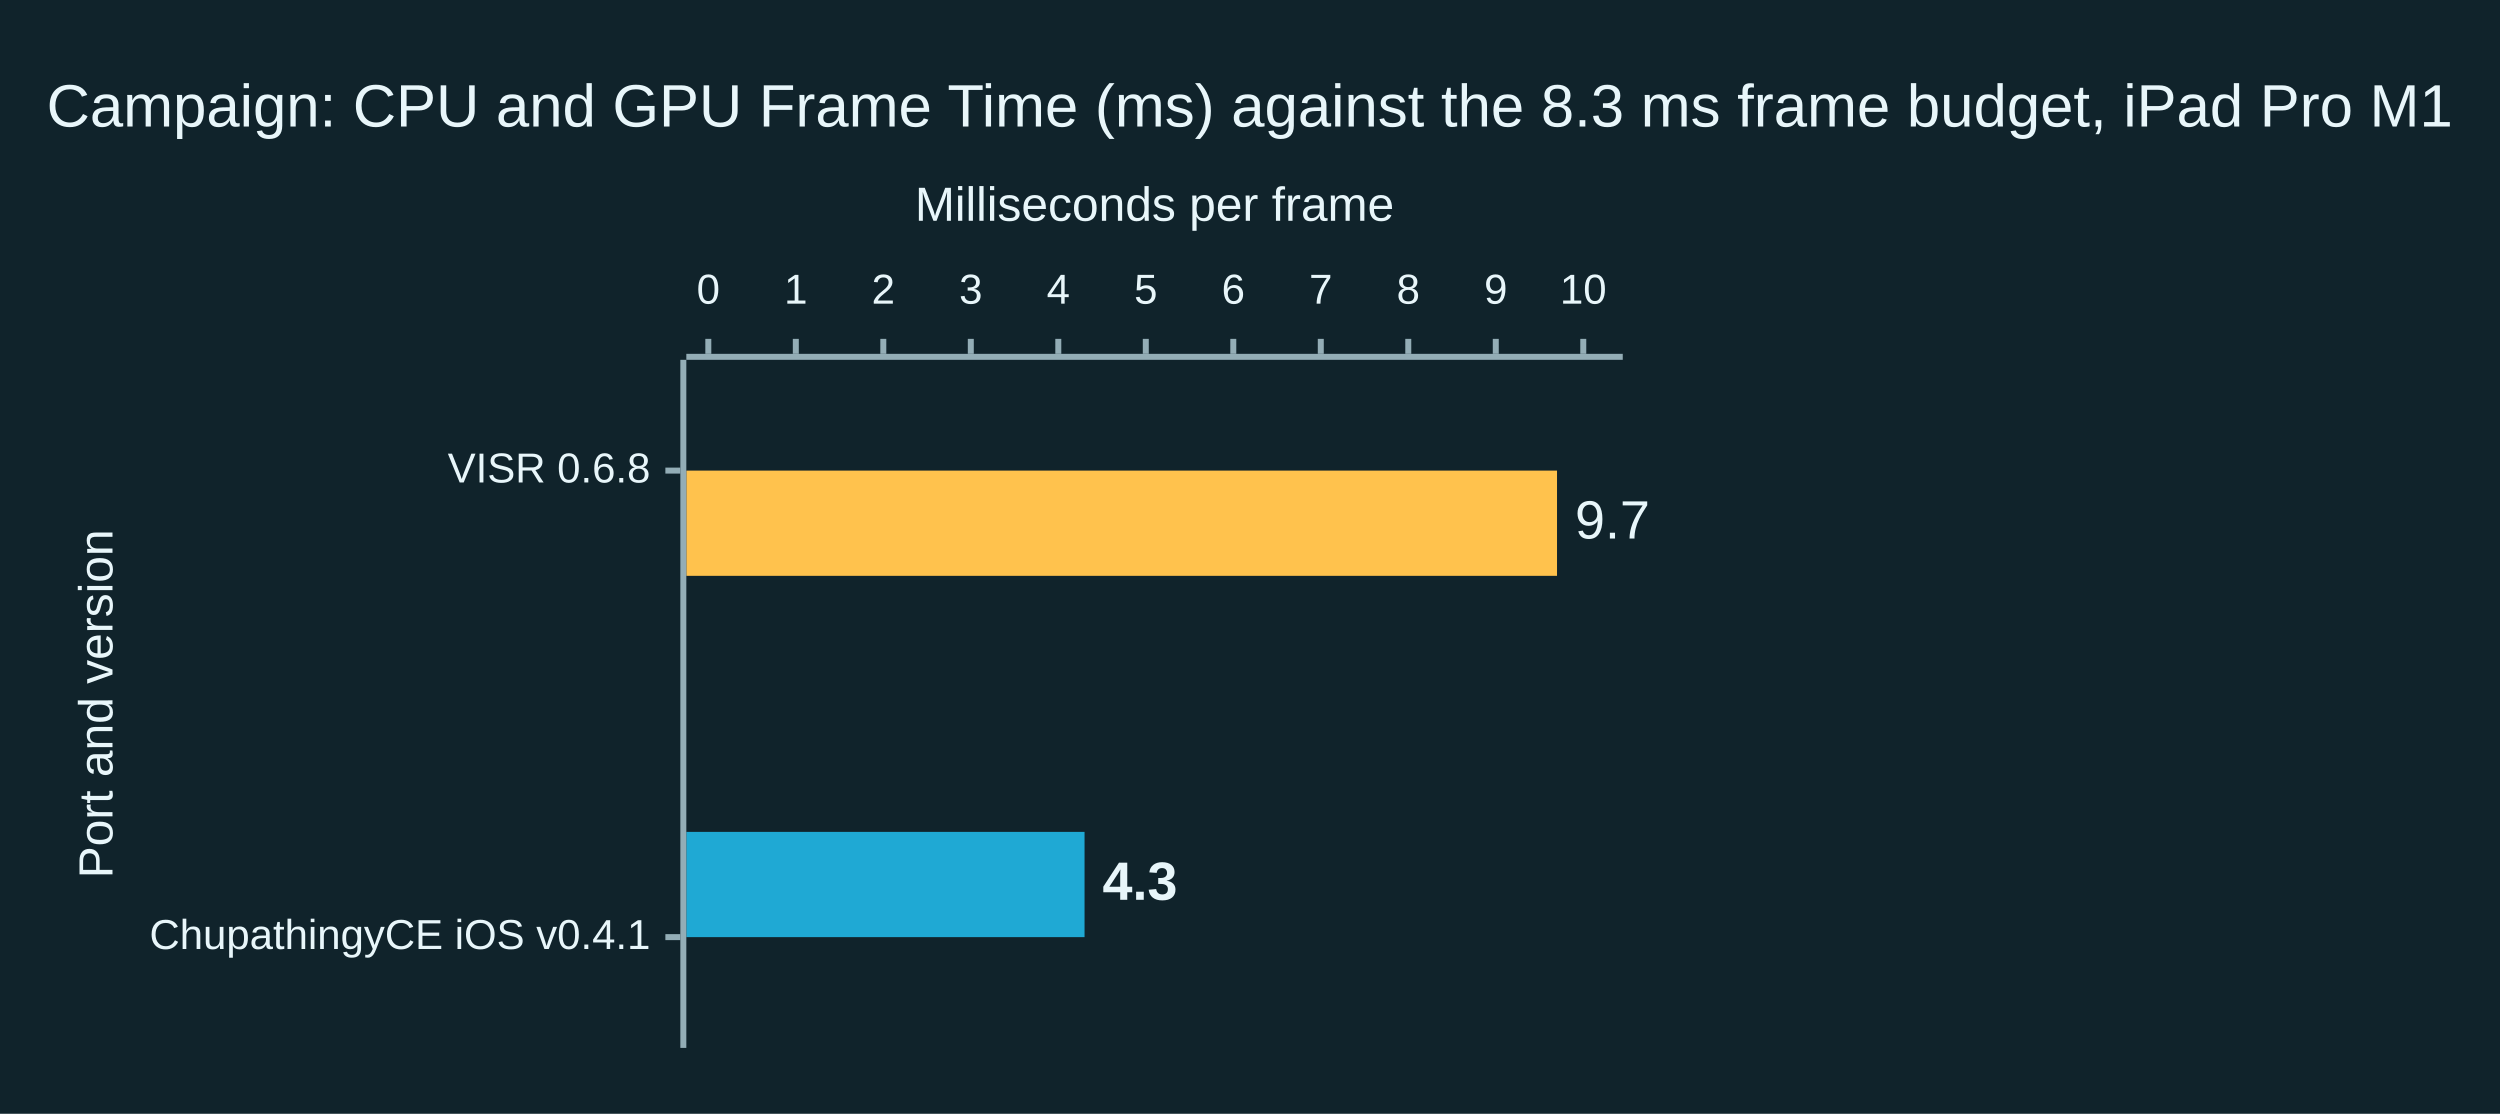
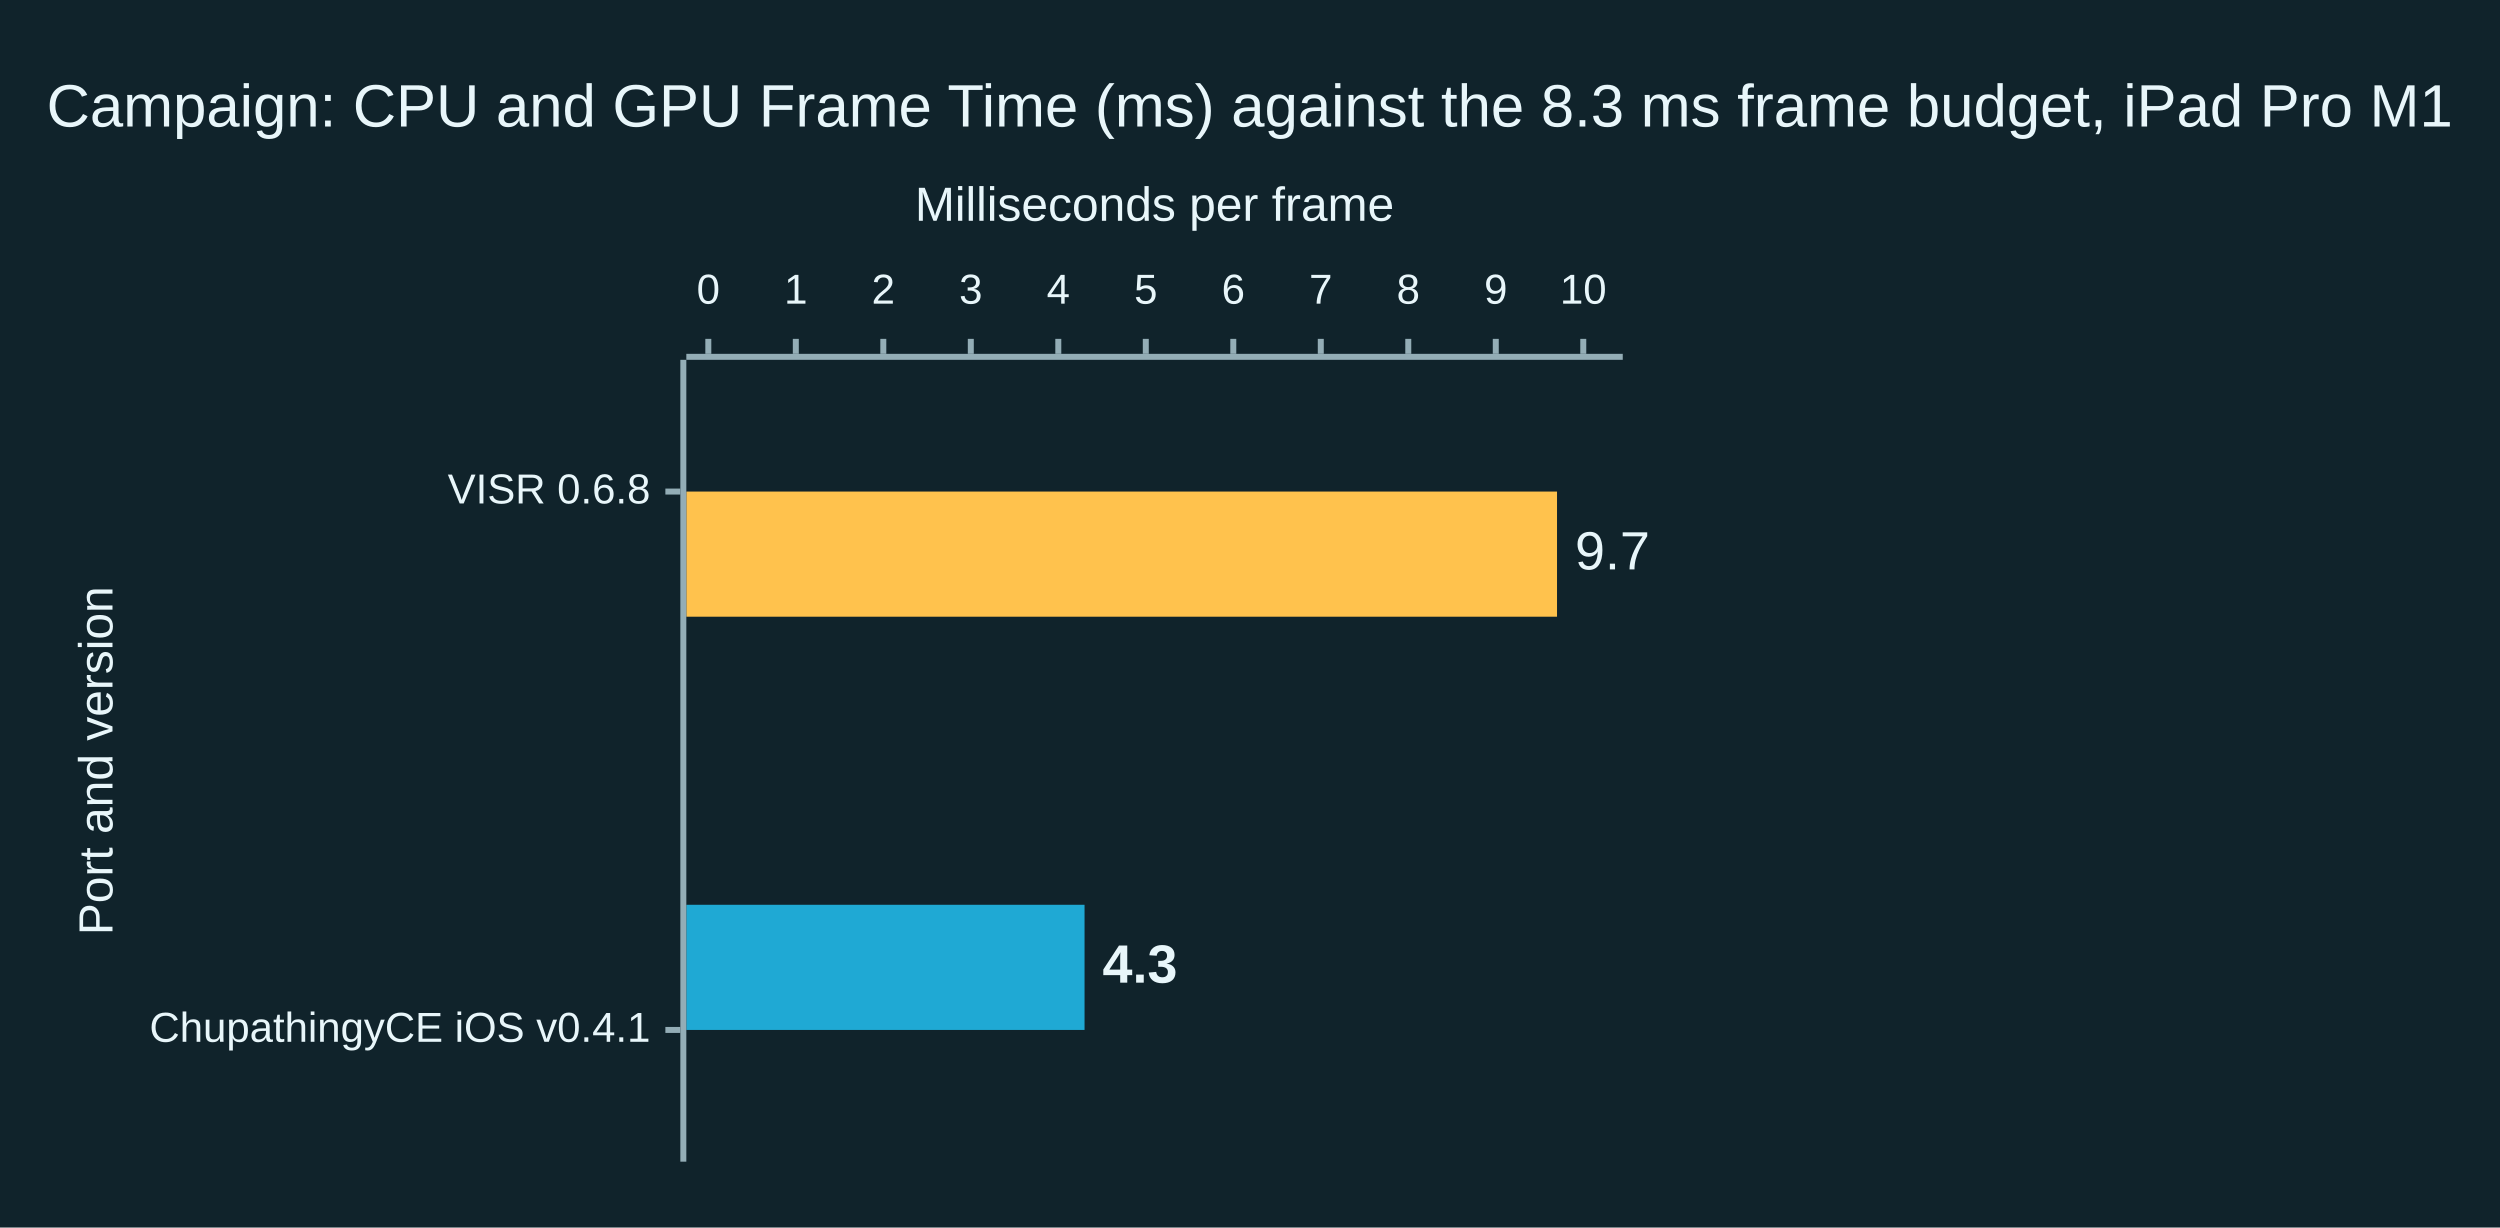
- <svg xmlns="http://www.w3.org/2000/svg" color="#e8f6fa" id="static" width="100%" style="max-width: 835px;" viewBox="-22 -15 835 372" role="graphics-document document" aria-roledescription="xychart">
+ <svg xmlns="http://www.w3.org/2000/svg" color="#e8f6fa" id="static" width="100%" style="max-width: 835px;" viewBox="-22 -15 835 410" role="graphics-document document" aria-roledescription="xychart">
  <style>#static{font-family:"trebuchet ms",verdana,arial,sans-serif;font-size:16px;fill:#333;}@keyframes edge-animation-frame{from{stroke-dashoffset:0;}}@keyframes dash{to{stroke-dashoffset:0;}}#static .edge-animation-slow{stroke-dasharray:9,5!important;stroke-dashoffset:900;animation:dash 50s linear infinite;stroke-linecap:round;}#static .edge-animation-fast{stroke-dasharray:9,5!important;stroke-dashoffset:900;animation:dash 20s linear infinite;stroke-linecap:round;}#static .error-icon{fill:hsl(220.588, 100%, 98.333%);}#static .error-text{fill:rgb(8.5, 5.75, 0);stroke:rgb(8.5, 5.75, 0);}#static .edge-thickness-normal{stroke-width:1px;}#static .edge-thickness-thick{stroke-width:3.5px;}#static .edge-pattern-solid{stroke-dasharray:0;}#static .edge-thickness-invisible{stroke-width:0;fill:none;}#static .edge-pattern-dashed{stroke-dasharray:3;}#static .edge-pattern-dotted{stroke-dasharray:2;}#static .marker{fill:#0b0b0b;stroke:#0b0b0b;}#static .marker.cross{stroke:#0b0b0b;}#static svg{font-family:"trebuchet ms",verdana,arial,sans-serif;font-size:16px;}#static p{margin:0;}#static :root{--mermaid-font-family:"trebuchet ms",verdana,arial,sans-serif;}</style>
  <g />
  <g class="main">
-     <rect width="835" height="372" class="background" fill="#10232b" x="-22" y="-15" />
+     <rect width="835" height="410" class="background" fill="#10232b" x="-22" y="-15" />
    <g class="chart-title">
      <text x="0" y="0" fill="#e8f6fa" font-size="20" dominant-baseline="middle" text-anchor="middle" transform="translate(395.4062, 21.58984) rotate(0)">Campaign: CPU and GPU Frame Time (ms) against the 8.3 ms frame budget, iPad Pro M1</text>
    </g>
    <g class="plot">
      <g class="bar-plot-0">
-         <rect x="207.234" y="107.03" width="7.344" height="35.15" fill="#1fa9d4" stroke="#1fa9d4" stroke-width="0" display="none" />
-         <rect x="207.234" y="262.85" width="133.004" height="35.15" fill="#1fa9d4" stroke="#1fa9d4" stroke-width="0" />
+         <rect x="207.234" y="107.38" width="7.344" height="41.8" fill="#1fa9d4" stroke="#1fa9d4" stroke-width="0" display="none" />
+         <rect x="207.234" y="287.2" width="133.004" height="41.8" fill="#1fa9d4" stroke="#1fa9d4" stroke-width="0" />
      </g>
      <g class="bar-plot-1">
-         <rect x="207.234" y="142.18" width="290.81" height="35.15" fill="#ffc24d" stroke="#ffc24d" stroke-width="0" />
-         <rect x="207.234" y="298" width="7.344" height="35.15" fill="#ffc24d" stroke="#ffc24d" stroke-width="0" display="none" />
+         <rect x="207.234" y="149.18" width="290.81" height="41.8" fill="#ffc24d" stroke="#ffc24d" stroke-width="0" />
+         <rect x="207.234" y="329" width="7.344" height="41.8" fill="#ffc24d" stroke="#ffc24d" stroke-width="0" display="none" />
      </g>
-       <text x="346.239" y="280.425" dominant-baseline="middle" fill="currentColor" font-size="18" font-weight="600" class="bar-value">4.3</text>
-       <text x="504.045" y="159.755" dominant-baseline="middle" fill="currentColor" font-size="18" font-weight="400" class="bar-value">9.7</text>
+       <text x="346.239" y="308.1" dominant-baseline="middle" fill="currentColor" font-size="18" font-weight="600" class="bar-value">4.3</text>
+       <text x="504.045" y="170.08" dominant-baseline="middle" fill="currentColor" font-size="18" font-weight="400" class="bar-value">9.7</text>
    </g>
    <g class="left-axis">
      <g class="axisl-line">
-         <path d="M 206.234,105.18 L 206.234,335" fill="none" stroke="#93adb6" stroke-width="2" />
+         <path d="M 206.234,105.18 L 206.234,373" fill="none" stroke="#93adb6" stroke-width="2" />
      </g>
      <g class="label">
-         <text x="0" y="0" fill="#e8f6fa" font-size="14" dominant-baseline="middle" text-anchor="end" transform="translate(195.2344, 142.1797) rotate(0)">VISR 0.6.8</text>
-         <text x="0" y="0" fill="#e8f6fa" font-size="14" dominant-baseline="middle" text-anchor="end" transform="translate(195.2344, 298) rotate(0)">ChupathingyCE iOS v0.4.1</text>
+         <text x="0" y="0" fill="#e8f6fa" font-size="14" dominant-baseline="middle" text-anchor="end" transform="translate(195.2344, 149.1797) rotate(0)">VISR 0.6.8</text>
+         <text x="0" y="0" fill="#e8f6fa" font-size="14" dominant-baseline="middle" text-anchor="end" transform="translate(195.2344, 329) rotate(0)">ChupathingyCE iOS v0.4.1</text>
      </g>
      <g class="ticks">
-         <path d="M 205.234,142.18 L 200.234,142.18" fill="none" stroke="#93adb6" stroke-width="2" />
-         <path d="M 205.234,298 L 200.234,298" fill="none" stroke="#93adb6" stroke-width="2" />
+         <path d="M 205.234,149.18 L 200.234,149.18" fill="none" stroke="#93adb6" stroke-width="2" />
+         <path d="M 205.234,329 L 200.234,329" fill="none" stroke="#93adb6" stroke-width="2" />
      </g>
      <g class="title">
-         <text x="0" y="0" fill="#e8f6fa" font-size="16" dominant-baseline="text-before-edge" text-anchor="middle" transform="translate(5, 220.0898) rotate(270)">Port and version</text>
+         <text x="0" y="0" fill="#e8f6fa" font-size="16" dominant-baseline="text-before-edge" text-anchor="middle" transform="translate(5, 239.0898) rotate(270)">Port and version</text>
      </g>
    </g>
    <g class="top-axis">
      <g class="axis-line">
        <path d="M 207.234,104.18 L 520,104.18" fill="none" stroke="#93adb6" stroke-width="2" />
      </g>
      <g class="label">
        <text x="0" y="0" fill="#e8f6fa" font-size="14" dominant-baseline="text-before-edge" text-anchor="middle" transform="translate(214.5781, 77.17969) rotate(0)">0</text>
        <text x="0" y="0" fill="#e8f6fa" font-size="14" dominant-baseline="text-before-edge" text-anchor="middle" transform="translate(243.8015, 77.17969) rotate(0)">1</text>
        <text x="0" y="0" fill="#e8f6fa" font-size="14" dominant-baseline="text-before-edge" text-anchor="middle" transform="translate(273.0248, 77.17969) rotate(0)">2</text>
        <text x="0" y="0" fill="#e8f6fa" font-size="14" dominant-baseline="text-before-edge" text-anchor="middle" transform="translate(302.2482, 77.17969) rotate(0)">3</text>
        <text x="0" y="0" fill="#e8f6fa" font-size="14" dominant-baseline="text-before-edge" text-anchor="middle" transform="translate(331.4715, 77.17969) rotate(0)">4</text>
        <text x="0" y="0" fill="#e8f6fa" font-size="14" dominant-baseline="text-before-edge" text-anchor="middle" transform="translate(360.6949, 77.17969) rotate(0)">5</text>
        <text x="0" y="0" fill="#e8f6fa" font-size="14" dominant-baseline="text-before-edge" text-anchor="middle" transform="translate(389.9182, 77.17969) rotate(0)">6</text>
        <text x="0" y="0" fill="#e8f6fa" font-size="14" dominant-baseline="text-before-edge" text-anchor="middle" transform="translate(419.1415, 77.17969) rotate(0)">7</text>
        <text x="0" y="0" fill="#e8f6fa" font-size="14" dominant-baseline="text-before-edge" text-anchor="middle" transform="translate(448.3649, 77.17969) rotate(0)">8</text>
        <text x="0" y="0" fill="#e8f6fa" font-size="14" dominant-baseline="text-before-edge" text-anchor="middle" transform="translate(477.5882, 77.17969) rotate(0)">9</text>
        <text x="0" y="0" fill="#e8f6fa" font-size="14" dominant-baseline="text-before-edge" text-anchor="middle" transform="translate(506.8116, 77.17969) rotate(0)">10</text>
      </g>
      <g class="ticks">
        <path d="M 214.578,103.18 L 214.578,98.18" fill="none" stroke="#93adb6" stroke-width="2" />
        <path d="M 243.801,103.18 L 243.801,98.18" fill="none" stroke="#93adb6" stroke-width="2" />
        <path d="M 273.025,103.18 L 273.025,98.18" fill="none" stroke="#93adb6" stroke-width="2" />
        <path d="M 302.248,103.18 L 302.248,98.18" fill="none" stroke="#93adb6" stroke-width="2" />
        <path d="M 331.472,103.18 L 331.472,98.18" fill="none" stroke="#93adb6" stroke-width="2" />
        <path d="M 360.695,103.18 L 360.695,98.18" fill="none" stroke="#93adb6" stroke-width="2" />
        <path d="M 389.918,103.18 L 389.918,98.18" fill="none" stroke="#93adb6" stroke-width="2" />
        <path d="M 419.142,103.18 L 419.142,98.18" fill="none" stroke="#93adb6" stroke-width="2" />
        <path d="M 448.365,103.18 L 448.365,98.18" fill="none" stroke="#93adb6" stroke-width="2" />
        <path d="M 477.588,103.18 L 477.588,98.18" fill="none" stroke="#93adb6" stroke-width="2" />
        <path d="M 506.812,103.18 L 506.812,98.18" fill="none" stroke="#93adb6" stroke-width="2" />
      </g>
      <g class="title">
        <text x="0" y="0" fill="#e8f6fa" font-size="16" dominant-baseline="text-before-edge" text-anchor="middle" transform="translate(363.6172, 48.17969) rotate(0)">Milliseconds per frame</text>
      </g>
    </g>
  </g>
  <g class="mermaid-tmp-group" />
</svg>
